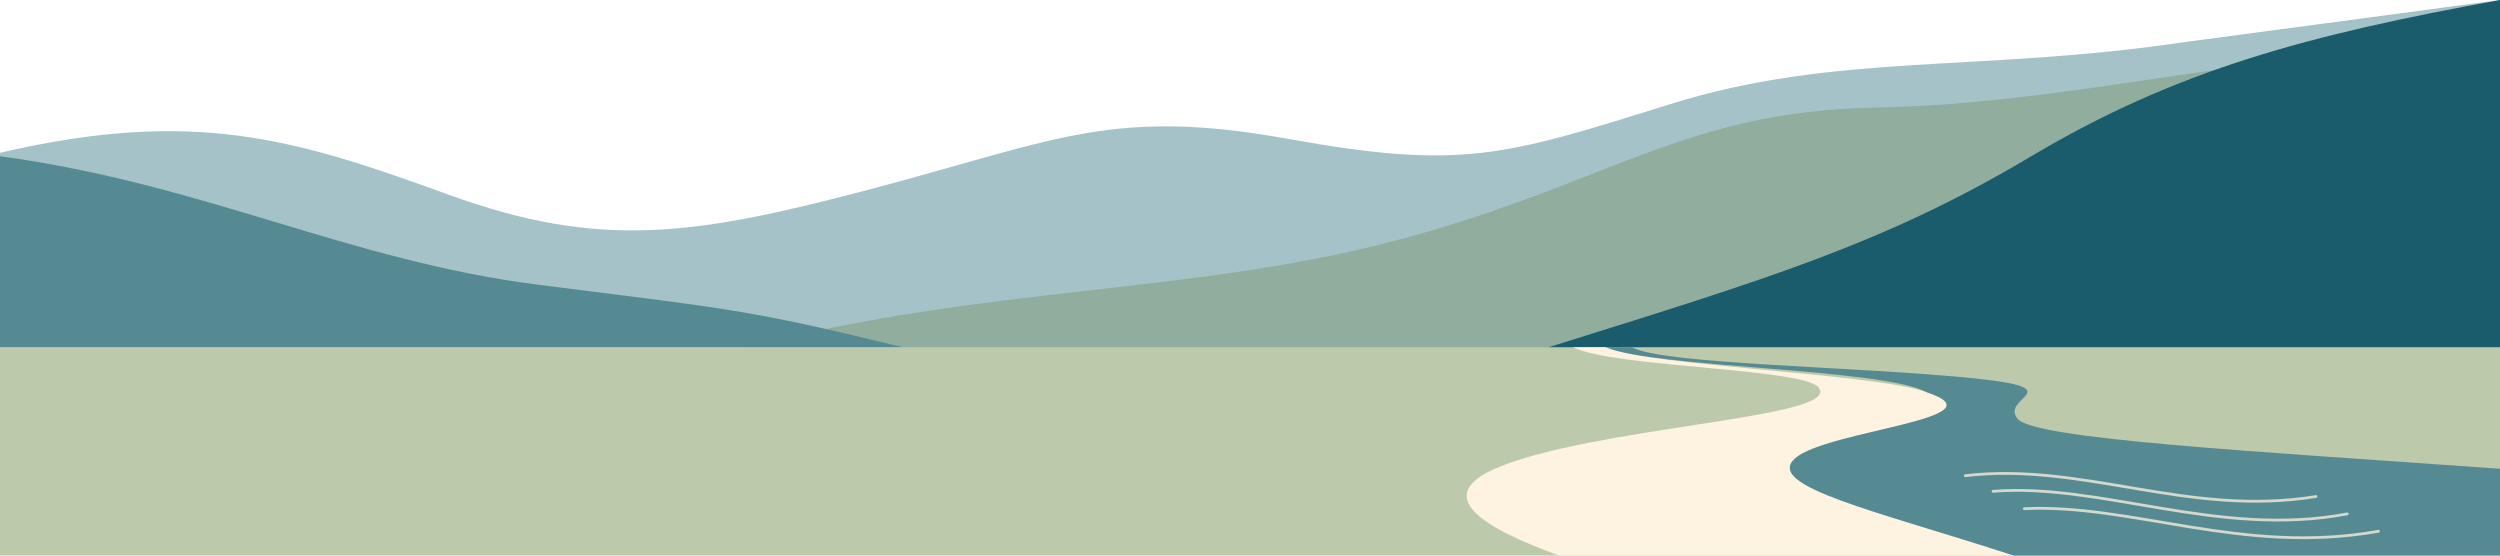
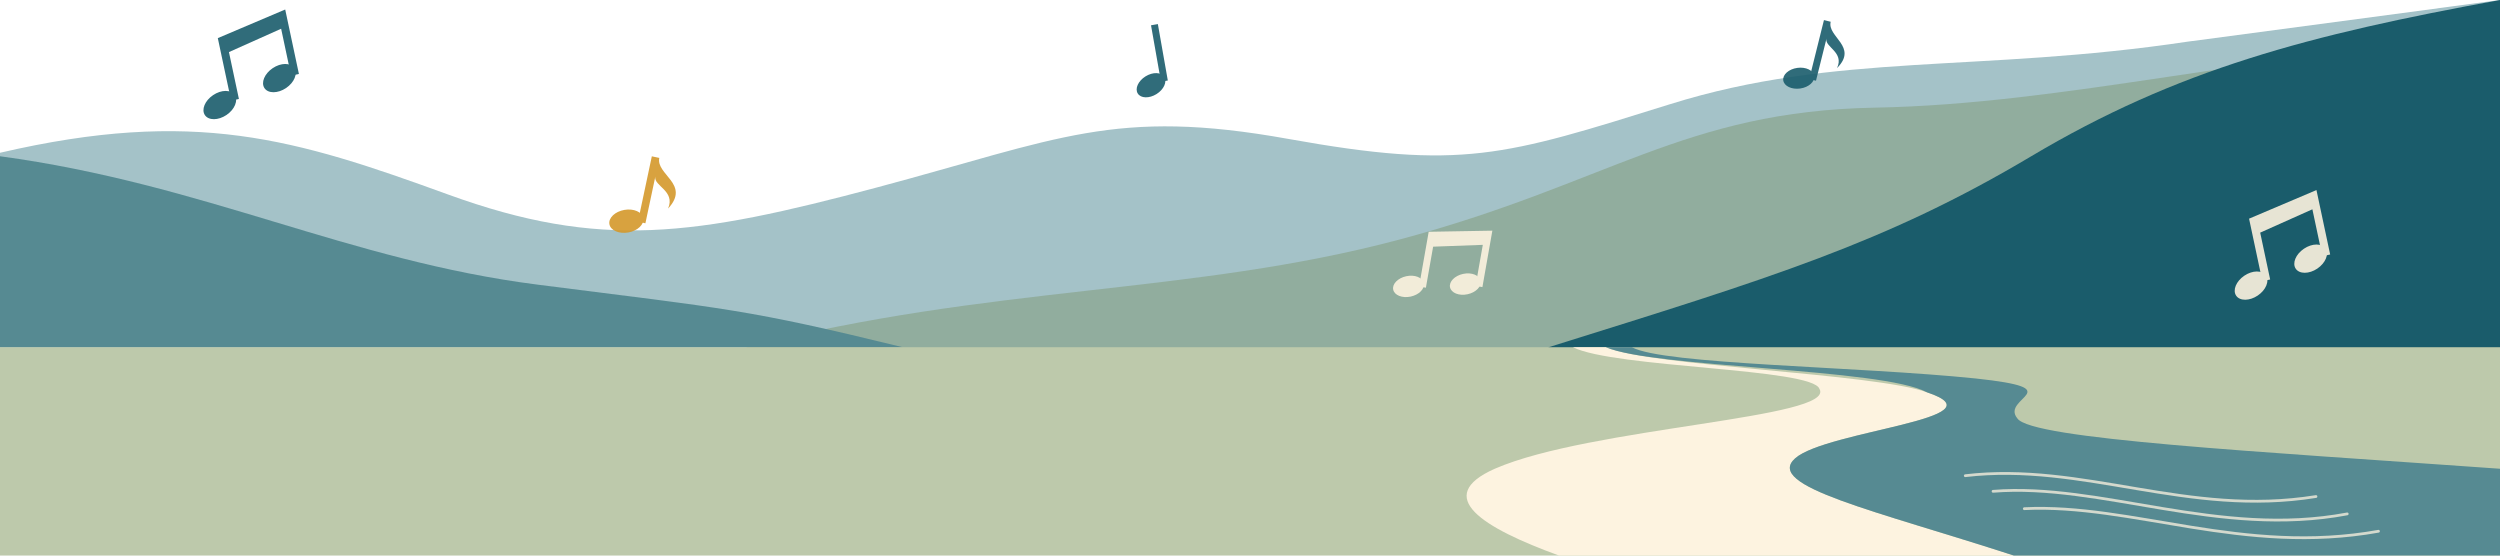
<svg xmlns="http://www.w3.org/2000/svg" viewBox="0 0 1440 320" fill="none">
+   <defs>
+     <g id="quarter" fill="currentColor">
+       <ellipse cx="10" cy="39" rx="9" ry="6" transform="rotate(-22 10 39)" />
+       <path d="M16 5h4v33h-4z" />
+     </g>
+     <g id="eighth" fill="currentColor">
+       <ellipse cx="10" cy="39" rx="9" ry="6" transform="rotate(-22 10 39)" />
+       <path d="M16 3h4v35h-4zM20 3c0 9 19 10 10 25 2-10-10-10-10-15z" />
+     </g>
+     <g id="paired" fill="currentColor">
+       <ellipse cx="10" cy="40" rx="9" ry="6" transform="rotate(-22 10 40)" />
+       <ellipse cx="42" cy="33" rx="9" ry="6" transform="rotate(-22 42 33)" />
+       <path d="M16 7 52 0v33h-4V9L20 15v24h-4z" />
+     </g>
+   </defs>
  <path fill="#a4c2c8" d="M0 88C112 62 170 80 258 112S400 136 505 108 642 62 742 80 866 90 962 60 1140 42 1260 24L1440 0V224H0Z" />
  <path fill="#91ad9e" d="M430 200C570 164 686 170 806 138S970 64 1080 62 1300 30 1440 22V224H430Z" />
  <path fill="#568a92" d="M0 90C118 106 200 150 310 164S430 178 520 200H0Z" />
  <path fill="#1a5c6b" d="M892 200C1020 160 1086 140 1170 90S1330 20 1440 0V224H892Z" />
  <path fill="#bdc9ab" d="M0 200H1440V320H0Z" />
  <path fill="#fdf3e0" d="M906 200C930 212 1044 212 1048 224 1058 241 916 246 861 270 825 286 854 304 898 320H1160C1080 294 1016 280 1034 264 1052 248 1155 241 1110 226 1080 215 950 211 925 200Z" />
  <path fill="#568a92" d="M925 200C953 212 1084 212 1110 226 1155 241 1052 248 1034 264 1016 280 1080 294 1160 320H1440V270C1300 260 1170 253 1162 241 1152 229 1194 224 1138 218 1070 211 958 210 940 200Z" />
  <g stroke="#fdf3e0" stroke-width="1.6" stroke-linecap="round" opacity=".75">
    <path d="M1132 274C1200 266 1260 298 1334 286" />
    <path d="M1148 283C1210 278 1278 310 1352 296" />
    <path d="M1166 293C1228 290 1292 320 1370 306" />
  </g>
+   <g opacity=".9">
+     <use href="#paired" color="#1a5c6b" transform="translate(110 12) rotate(-12 26 23) scale(1.15)" />
+     <use href="#eighth" color="#d4982a" transform="translate(354 86) rotate(12 16 22) scale(1.1)" />
+     <use href="#quarter" color="#1a5c6b" transform="translate(650 10) rotate(-10 12 22)" />
+     <use href="#paired" color="#fdf3e0" transform="translate(804 128) rotate(10 26 23)" />
+     <use href="#eighth" color="#1a5c6b" transform="translate(1030 8) rotate(14 16 22)" />
+     <use href="#paired" color="#fdf3e0" transform="translate(1280 116) rotate(-12 26 23) scale(1.15)" />
+   </g>
</svg>
